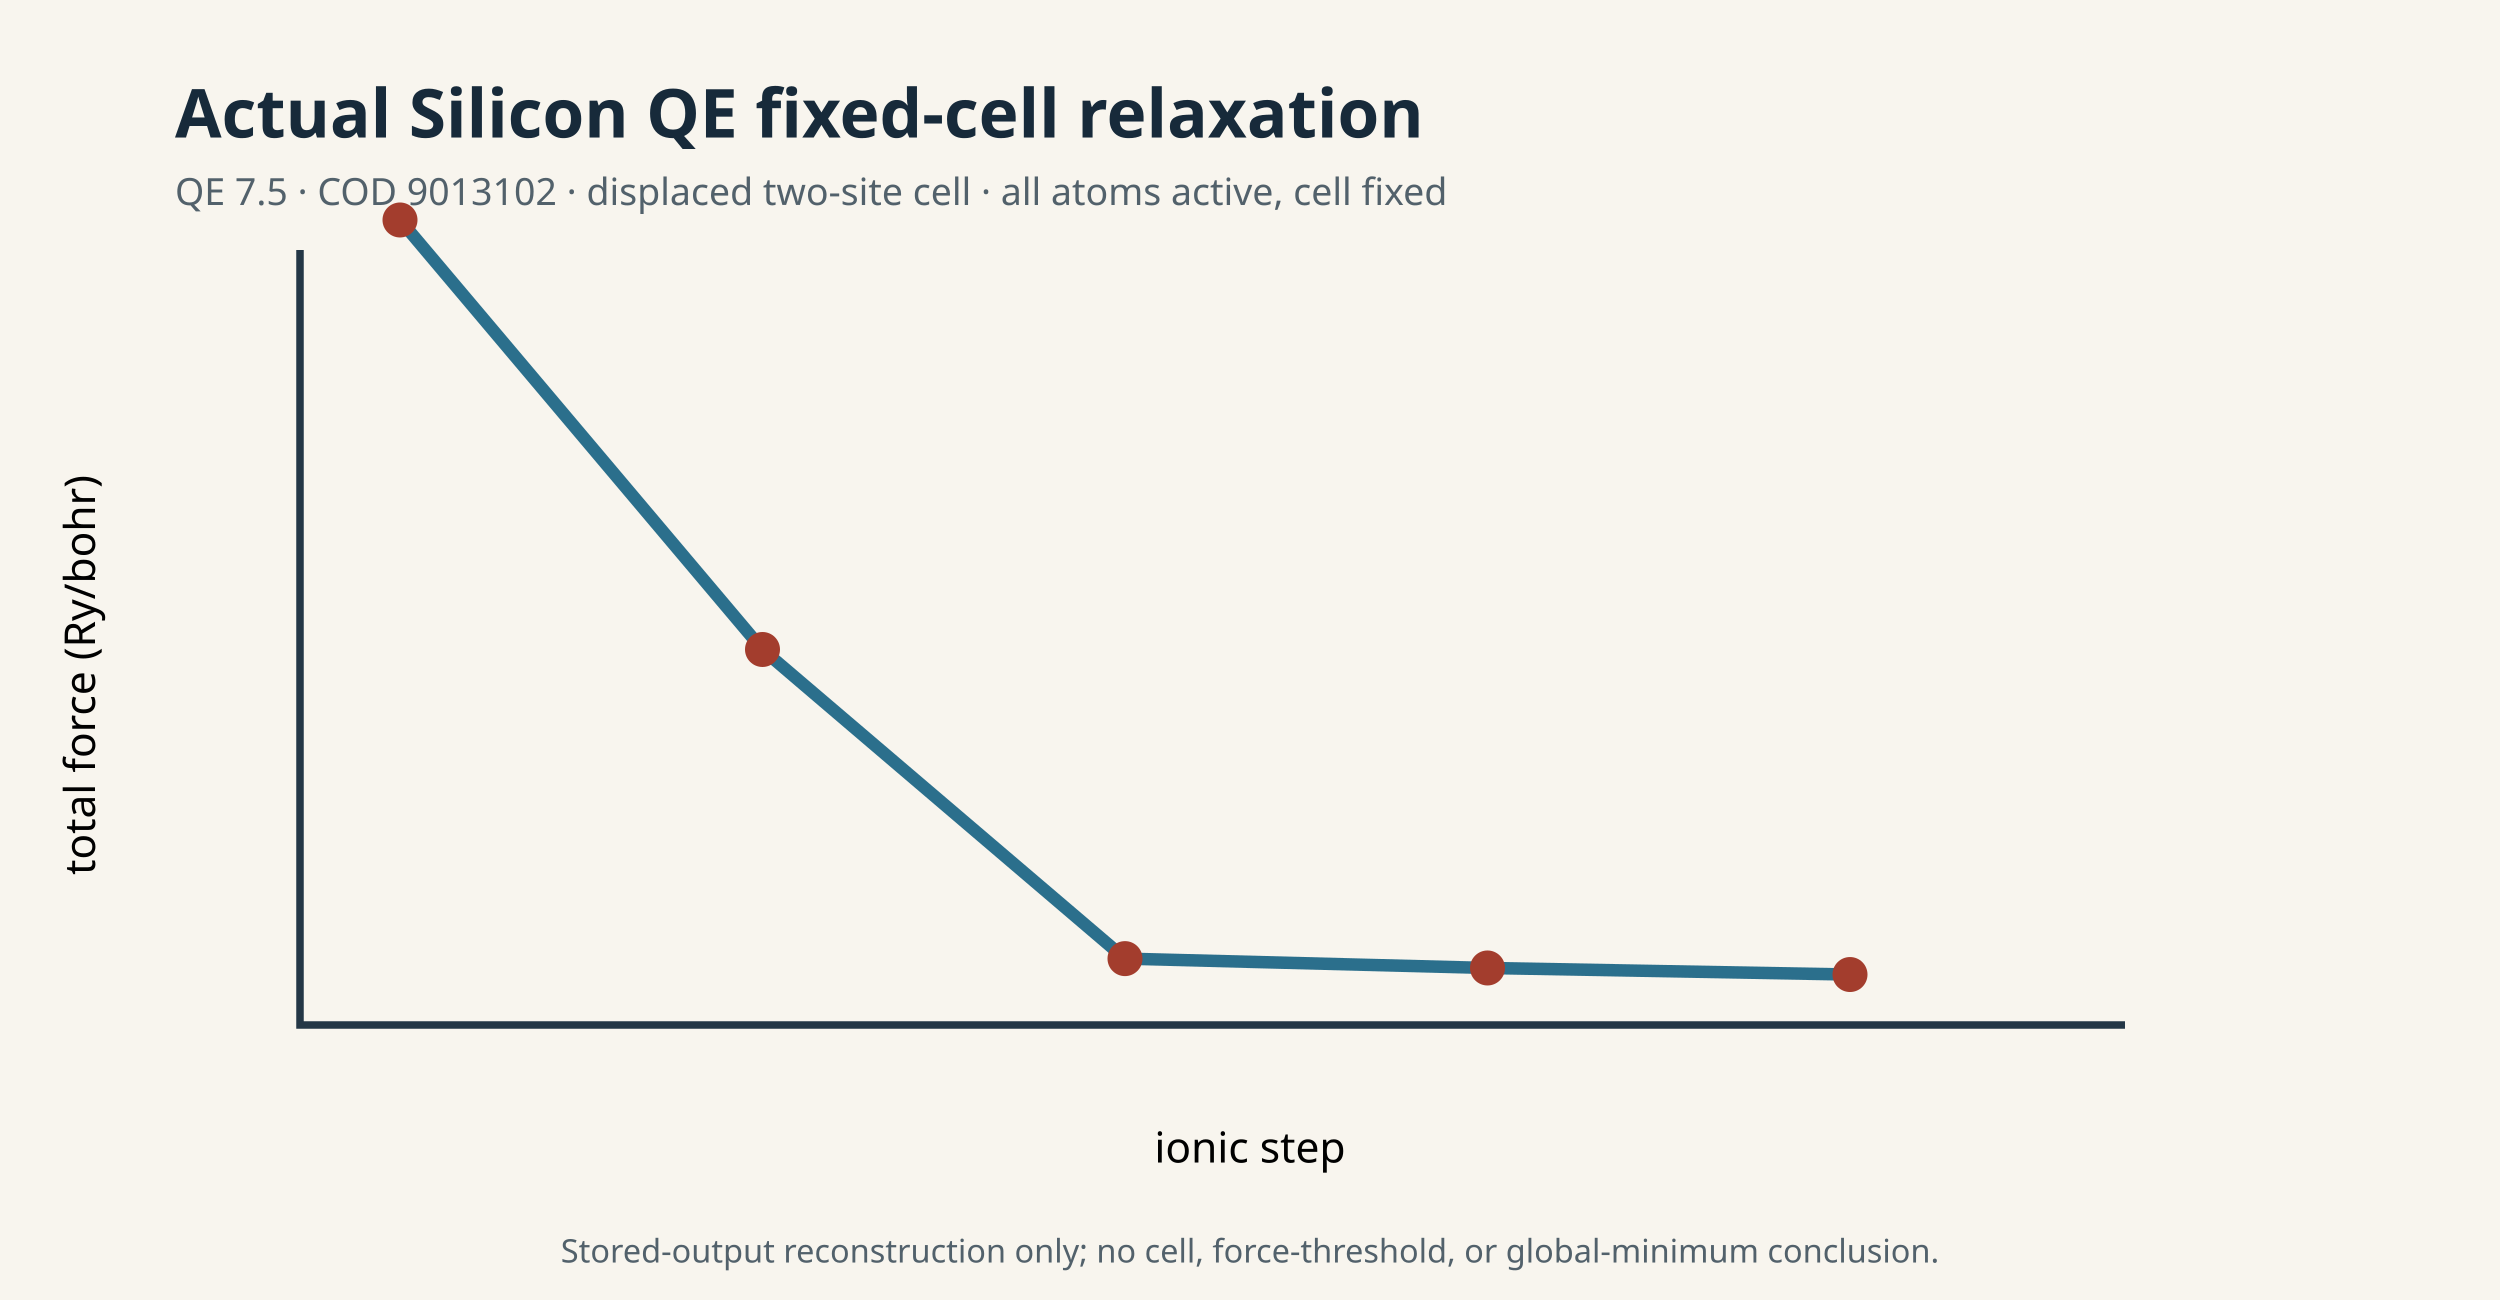
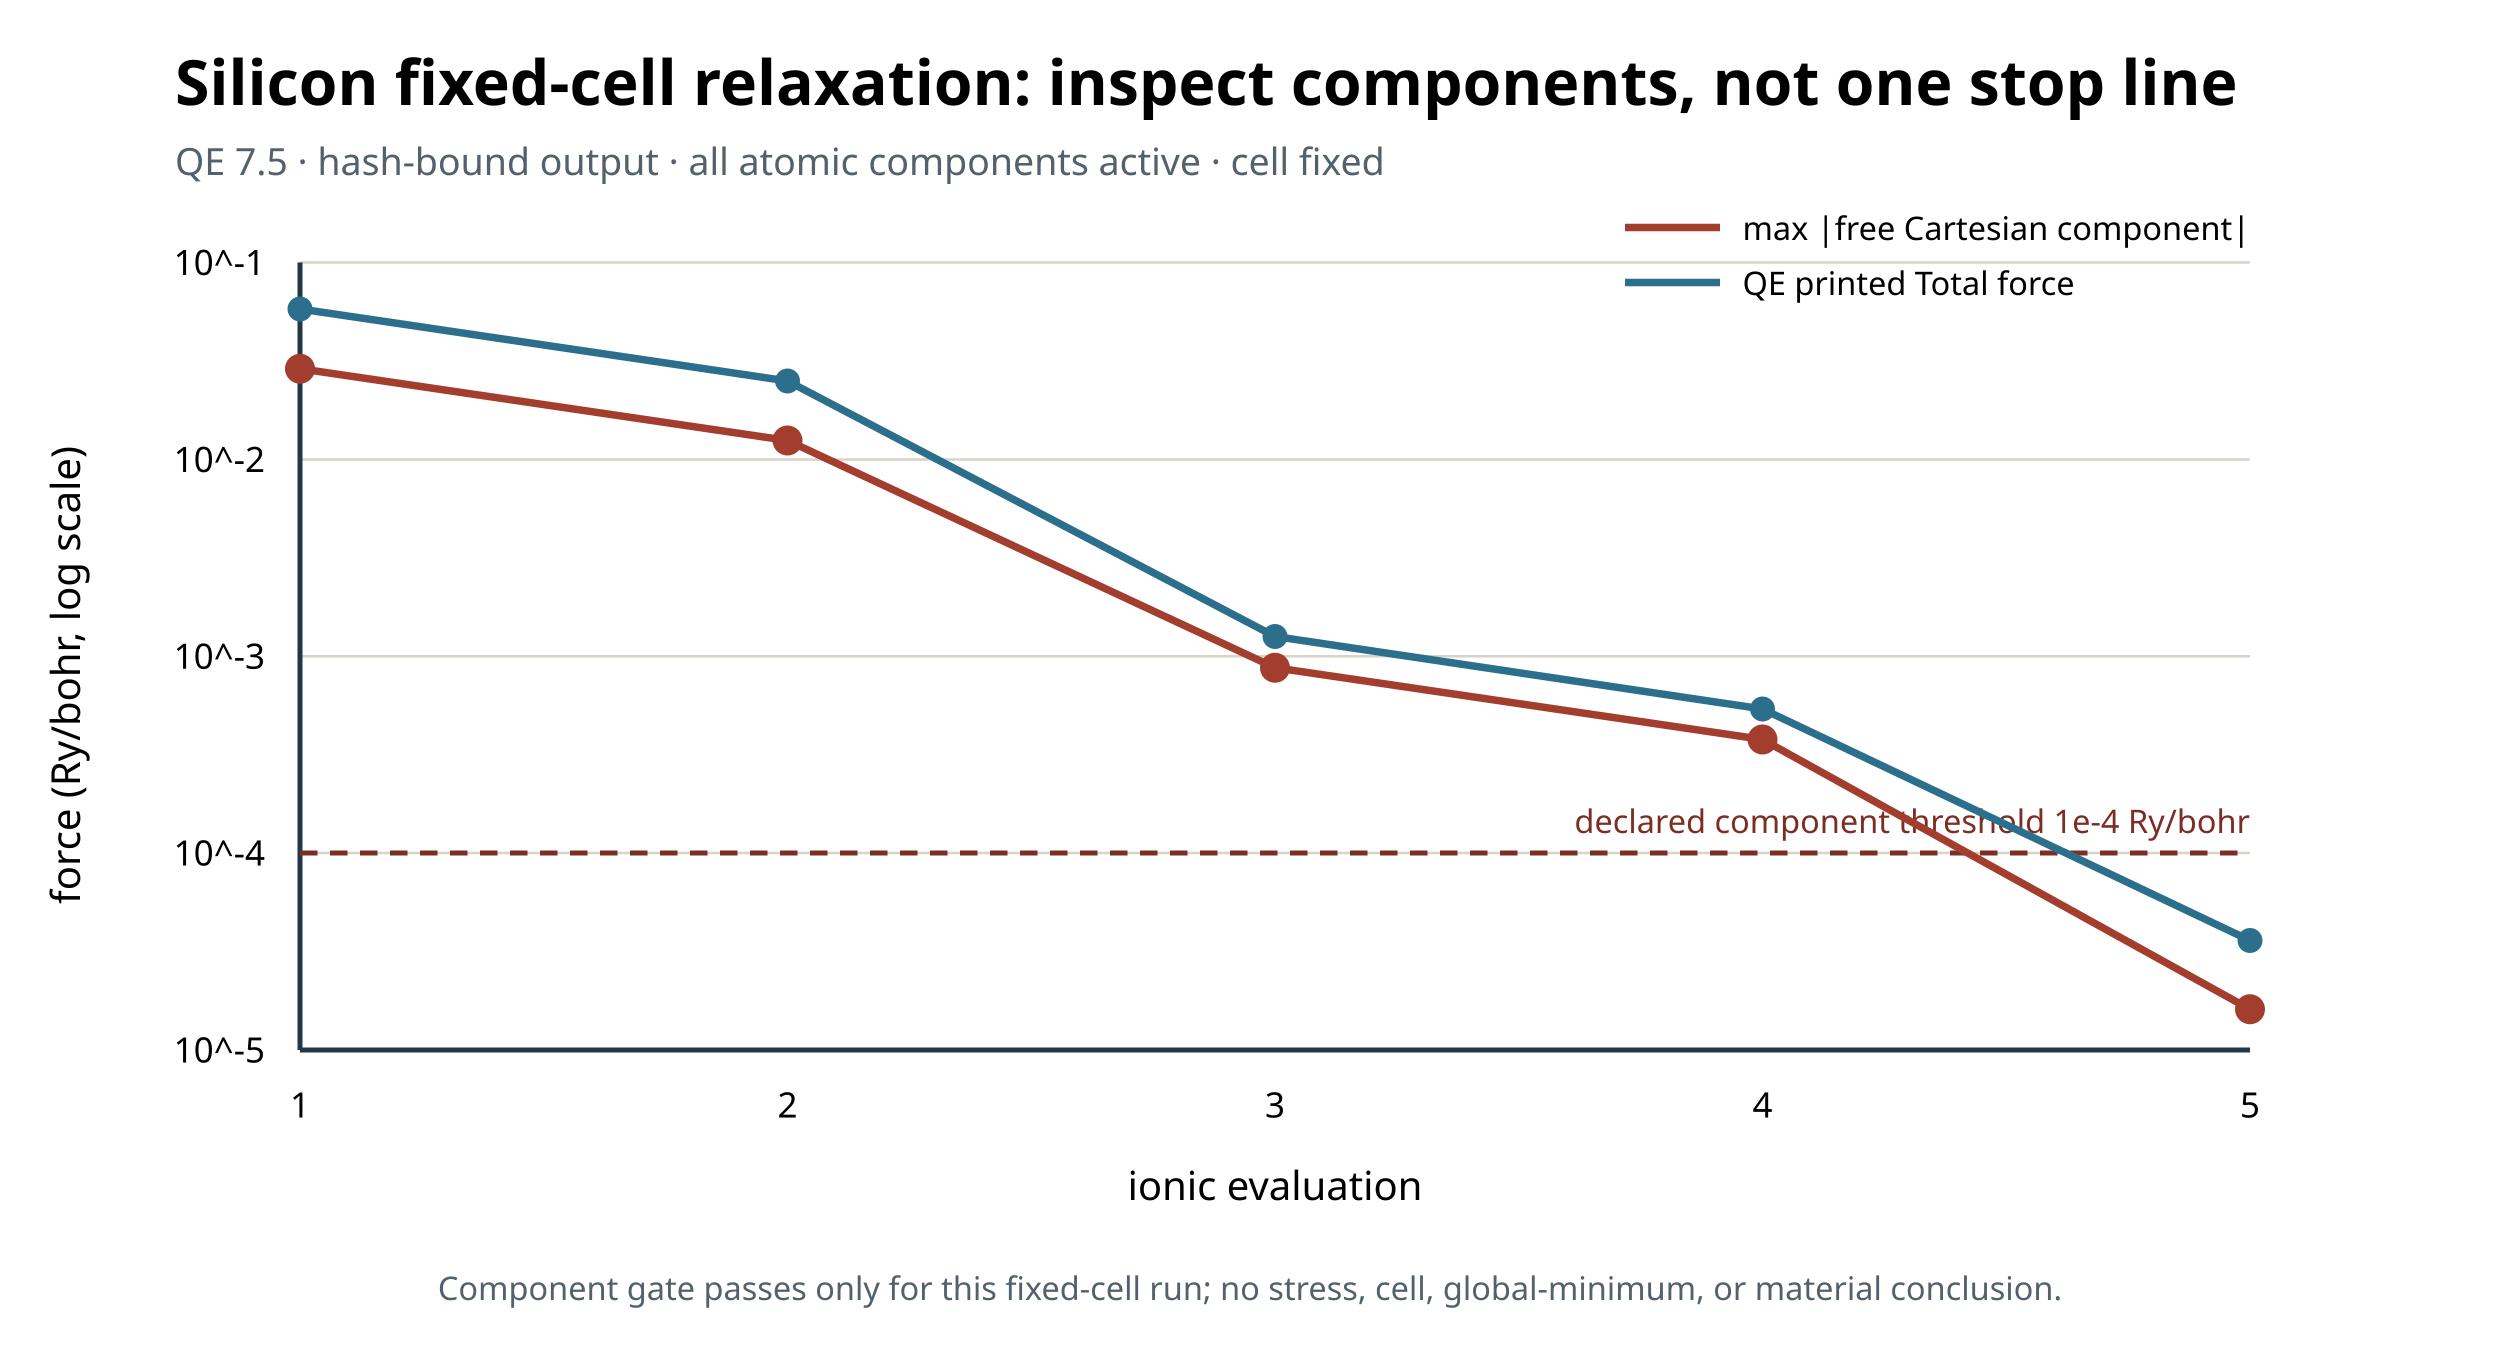
- <svg xmlns="http://www.w3.org/2000/svg" width="1000" height="520" viewBox="0 0 1000 520" role="img" aria-labelledby="t d">
-   <rect width="1000" height="520" fill="#f8f5ee" />
-   <text x="70" y="55" font-family="sans-serif" font-size="27" font-weight="700" fill="#172a3a">Actual Silicon QE fixed-cell relaxation</text>
-   <text x="70" y="82" font-family="sans-serif" font-size="15" fill="#52616b">QE 7.5 · COD 9013102 · displaced two-site cell · all atoms active, cell fixed</text>
-   <path d="M120 100V410H850" fill="none" stroke="#243746" stroke-width="3" />
-   <polyline points="160,87.994 305,259.797 450,383.448 595,387.192 740,389.813" fill="none" stroke="#2b6f8c" stroke-width="5" />
-   <circle cx="160" cy="87.994" r="7" fill="#a33d2d" />
-   <circle cx="305" cy="259.797" r="7" fill="#a33d2d" />
-   <circle cx="450" cy="383.448" r="7" fill="#a33d2d" />
-   <circle cx="595" cy="387.192" r="7" fill="#a33d2d" />
-   <circle cx="740" cy="389.813" r="7" fill="#a33d2d" />
-   <text x="500" y="465" text-anchor="middle" font-family="sans-serif" font-size="17">ionic step</text>
-   <text x="38" y="270" transform="rotate(-90 38 270)" text-anchor="middle" font-family="sans-serif" font-size="17">total force (Ry/bohr)</text>
-   <text x="500" y="505" text-anchor="middle" font-family="sans-serif" font-size="13" fill="#52616b">Stored-output reconstruction only; no cell, force-threshold, or global-minimum conclusion.</text>
+ <svg xmlns="http://www.w3.org/2000/svg" width="1000" height="540" viewBox="0 0 1000 540" role="img" aria-labelledby="title desc">
+   <rect width="100%" height="100%" fill="white" />
+   <text x="70" y="42" font-family="sans-serif" font-size="25" font-weight="700">Silicon fixed-cell relaxation: inspect components, not one stop line</text>
+   <text x="70" y="70" font-family="sans-serif" font-size="15" fill="#52616b">QE 7.5 · hash-bound output · all atomic components active · cell fixed</text>
+   <line x1="120" y1="105.0" x2="900" y2="105.0" stroke="#d8d2c8" />
+   <text x="106" y="110.0" text-anchor="end" font-family="sans-serif" font-size="14">10^-1</text>
+   <line x1="120" y1="183.8" x2="900" y2="183.8" stroke="#d8d2c8" />
+   <text x="106" y="188.8" text-anchor="end" font-family="sans-serif" font-size="14">10^-2</text>
+   <line x1="120" y1="262.5" x2="900" y2="262.5" stroke="#d8d2c8" />
+   <text x="106" y="267.5" text-anchor="end" font-family="sans-serif" font-size="14">10^-3</text>
+   <line x1="120" y1="341.2" x2="900" y2="341.2" stroke="#d8d2c8" />
+   <text x="106" y="346.2" text-anchor="end" font-family="sans-serif" font-size="14">10^-4</text>
+   <line x1="120" y1="420.0" x2="900" y2="420.0" stroke="#d8d2c8" />
+   <text x="106" y="425.0" text-anchor="end" font-family="sans-serif" font-size="14">10^-5</text>
+   <line x1="120" y1="105" x2="120" y2="420" stroke="#243746" stroke-width="2" />
+   <line x1="120" y1="420" x2="900" y2="420" stroke="#243746" stroke-width="2" />
+   <line x1="120" y1="341.2" x2="900" y2="341.2" stroke="#7b2f24" stroke-width="2" stroke-dasharray="7 5" />
+   <text x="900" y="333.2" text-anchor="end" font-family="sans-serif" font-size="13" fill="#7b2f24">declared component threshold 1e-4 Ry/bohr</text>
+   <polyline points="120.0,147.5 315.0,176.2 510.0,267.1 705.0,295.8 900.0,403.7" fill="none" stroke="#a33d2d" stroke-width="3" />
+   <polyline points="120.0,123.6 315.0,152.4 510.0,254.6 705.0,283.6 900.0,376.2" fill="none" stroke="#2b6f8c" stroke-width="3" />
+   <circle cx="120.0" cy="147.5" r="6" fill="#a33d2d" />
+   <circle cx="120.0" cy="123.6" r="5" fill="#2b6f8c" />
+   <text x="120.0" y="447" text-anchor="middle" font-family="sans-serif" font-size="14">1</text>
+   <circle cx="315.0" cy="176.2" r="6" fill="#a33d2d" />
+   <circle cx="315.0" cy="152.4" r="5" fill="#2b6f8c" />
+   <text x="315.0" y="447" text-anchor="middle" font-family="sans-serif" font-size="14">2</text>
+   <circle cx="510.0" cy="267.1" r="6" fill="#a33d2d" />
+   <circle cx="510.0" cy="254.6" r="5" fill="#2b6f8c" />
+   <text x="510.0" y="447" text-anchor="middle" font-family="sans-serif" font-size="14">3</text>
+   <circle cx="705.0" cy="295.8" r="6" fill="#a33d2d" />
+   <circle cx="705.0" cy="283.6" r="5" fill="#2b6f8c" />
+   <text x="705.0" y="447" text-anchor="middle" font-family="sans-serif" font-size="14">4</text>
+   <circle cx="900.0" cy="403.7" r="6" fill="#a33d2d" />
+   <circle cx="900.0" cy="376.2" r="5" fill="#2b6f8c" />
+   <text x="900.0" y="447" text-anchor="middle" font-family="sans-serif" font-size="14">5</text>
+   <line x1="650" y1="91" x2="688" y2="91" stroke="#a33d2d" stroke-width="3" />
+   <text x="697" y="96" font-family="sans-serif" font-size="13">max |free Cartesian component|</text>
+   <line x1="650" y1="113" x2="688" y2="113" stroke="#2b6f8c" stroke-width="3" />
+   <text x="697" y="118" font-family="sans-serif" font-size="13">QE printed Total force</text>
+   <text x="510" y="480" text-anchor="middle" font-family="sans-serif" font-size="16">ionic evaluation</text>
+   <text x="32" y="270" transform="rotate(-90 32 270)" text-anchor="middle" font-family="sans-serif" font-size="16">force (Ry/bohr, log scale)</text>
+   <text x="500" y="520" text-anchor="middle" font-family="sans-serif" font-size="13" fill="#52616b">Component gate passes only for this fixed-cell run; no stress, cell, global-minimum, or material conclusion.</text>
</svg>
